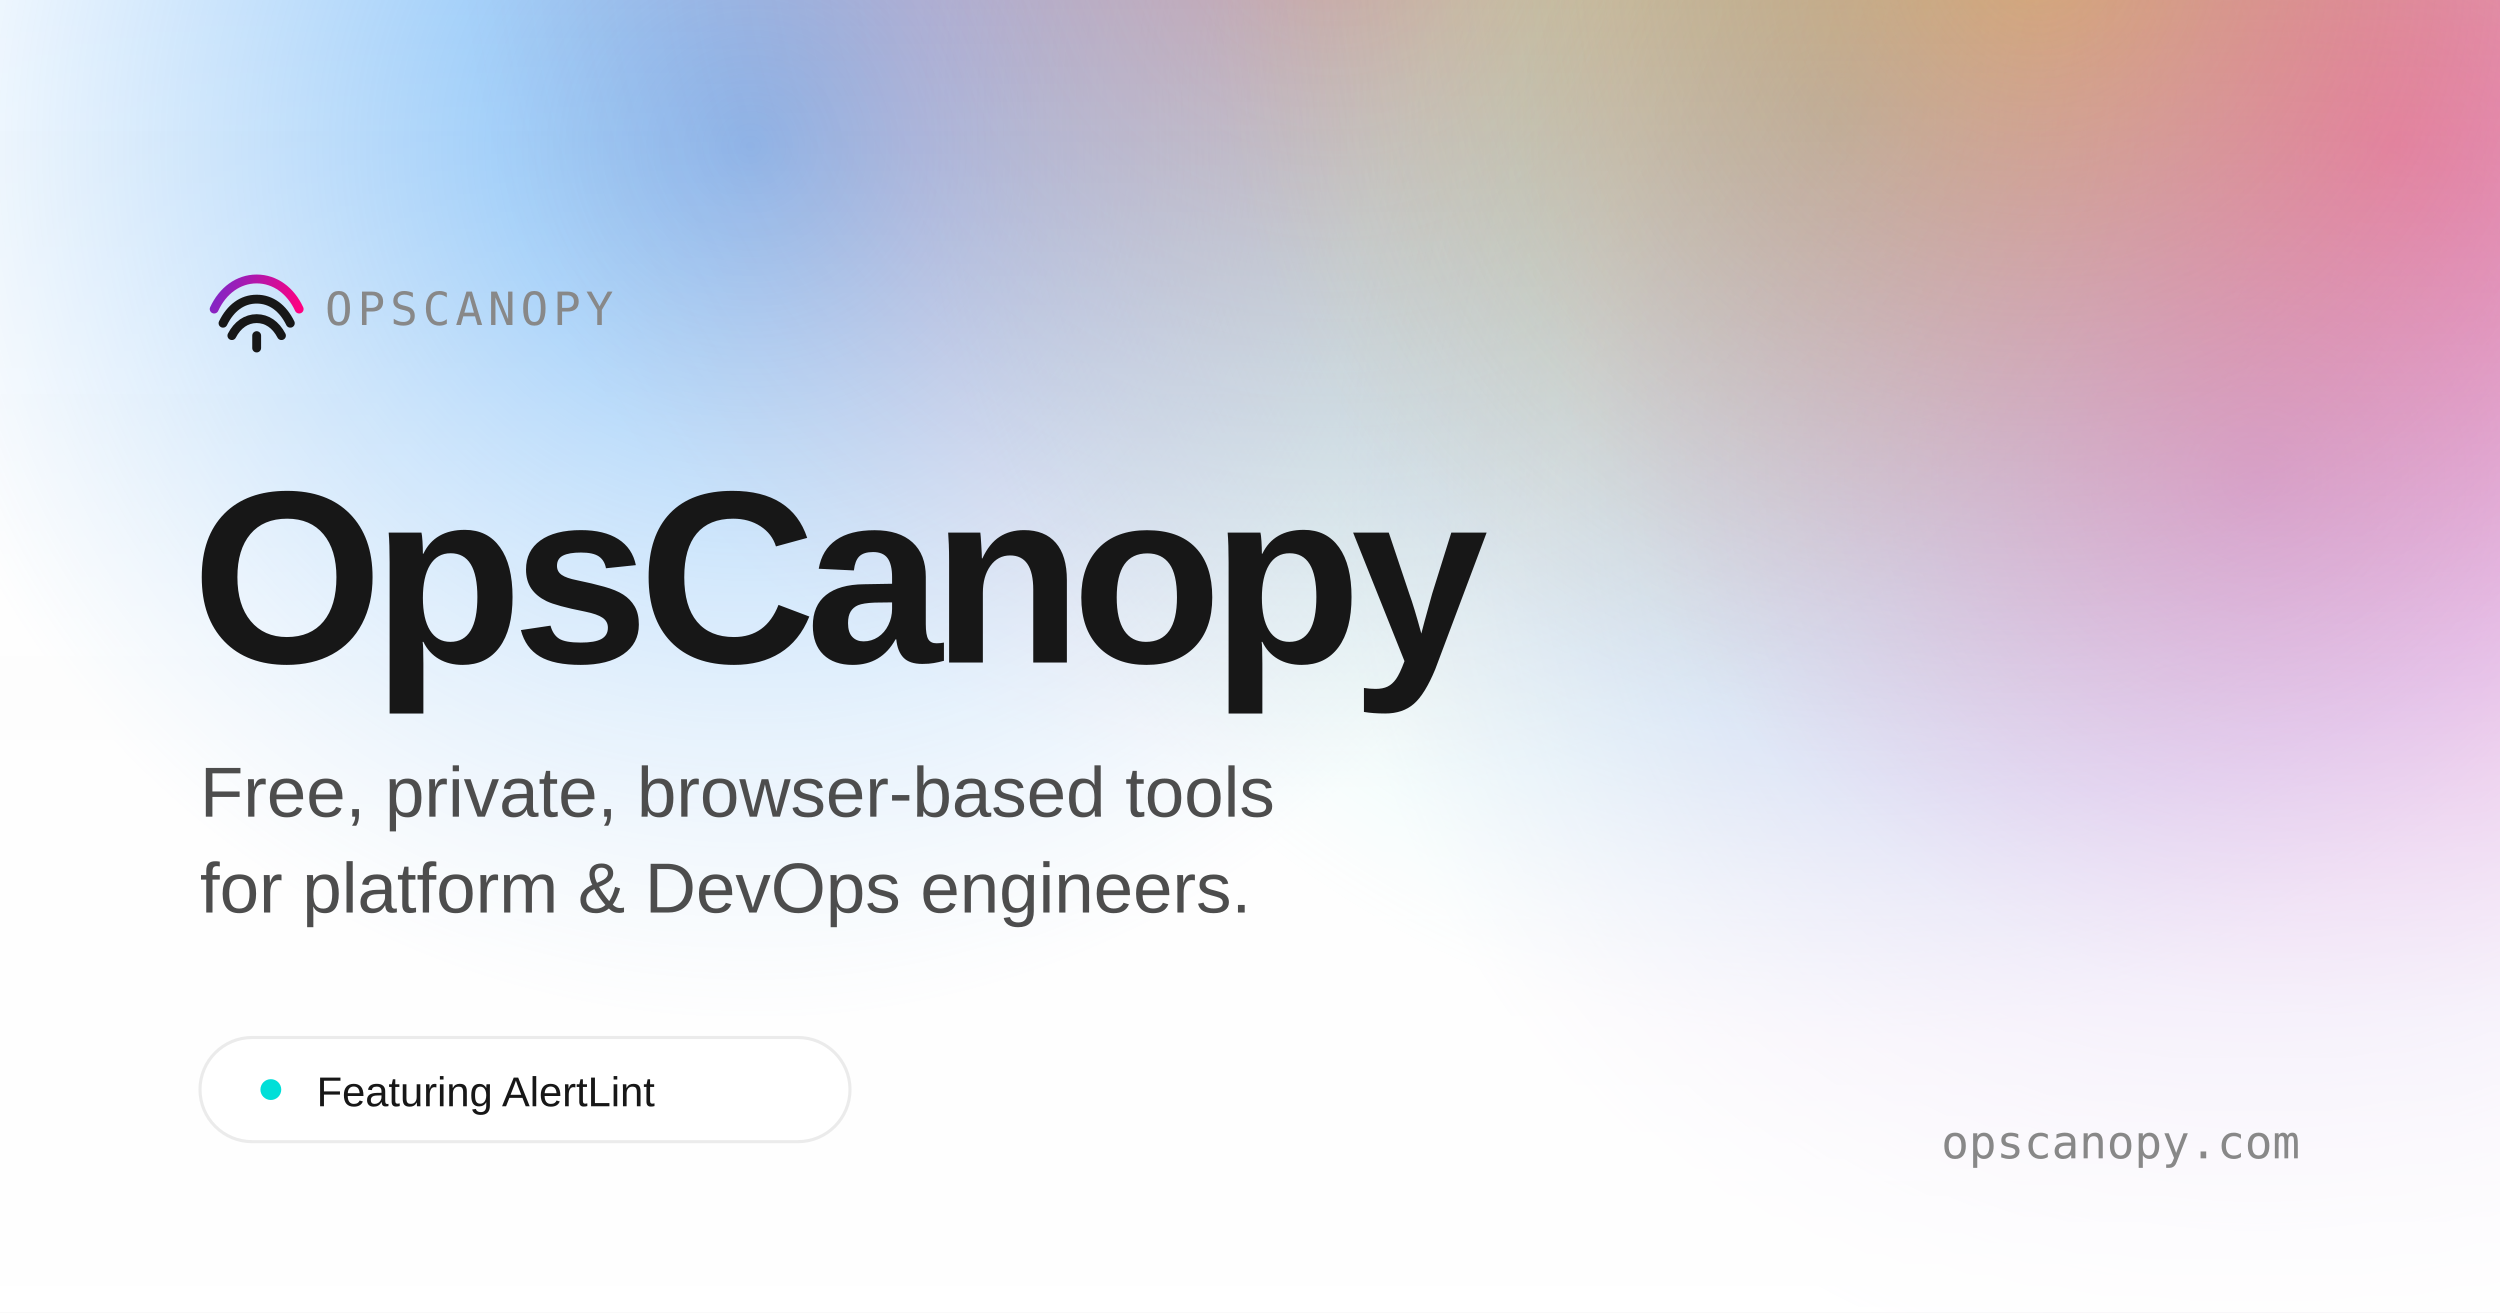
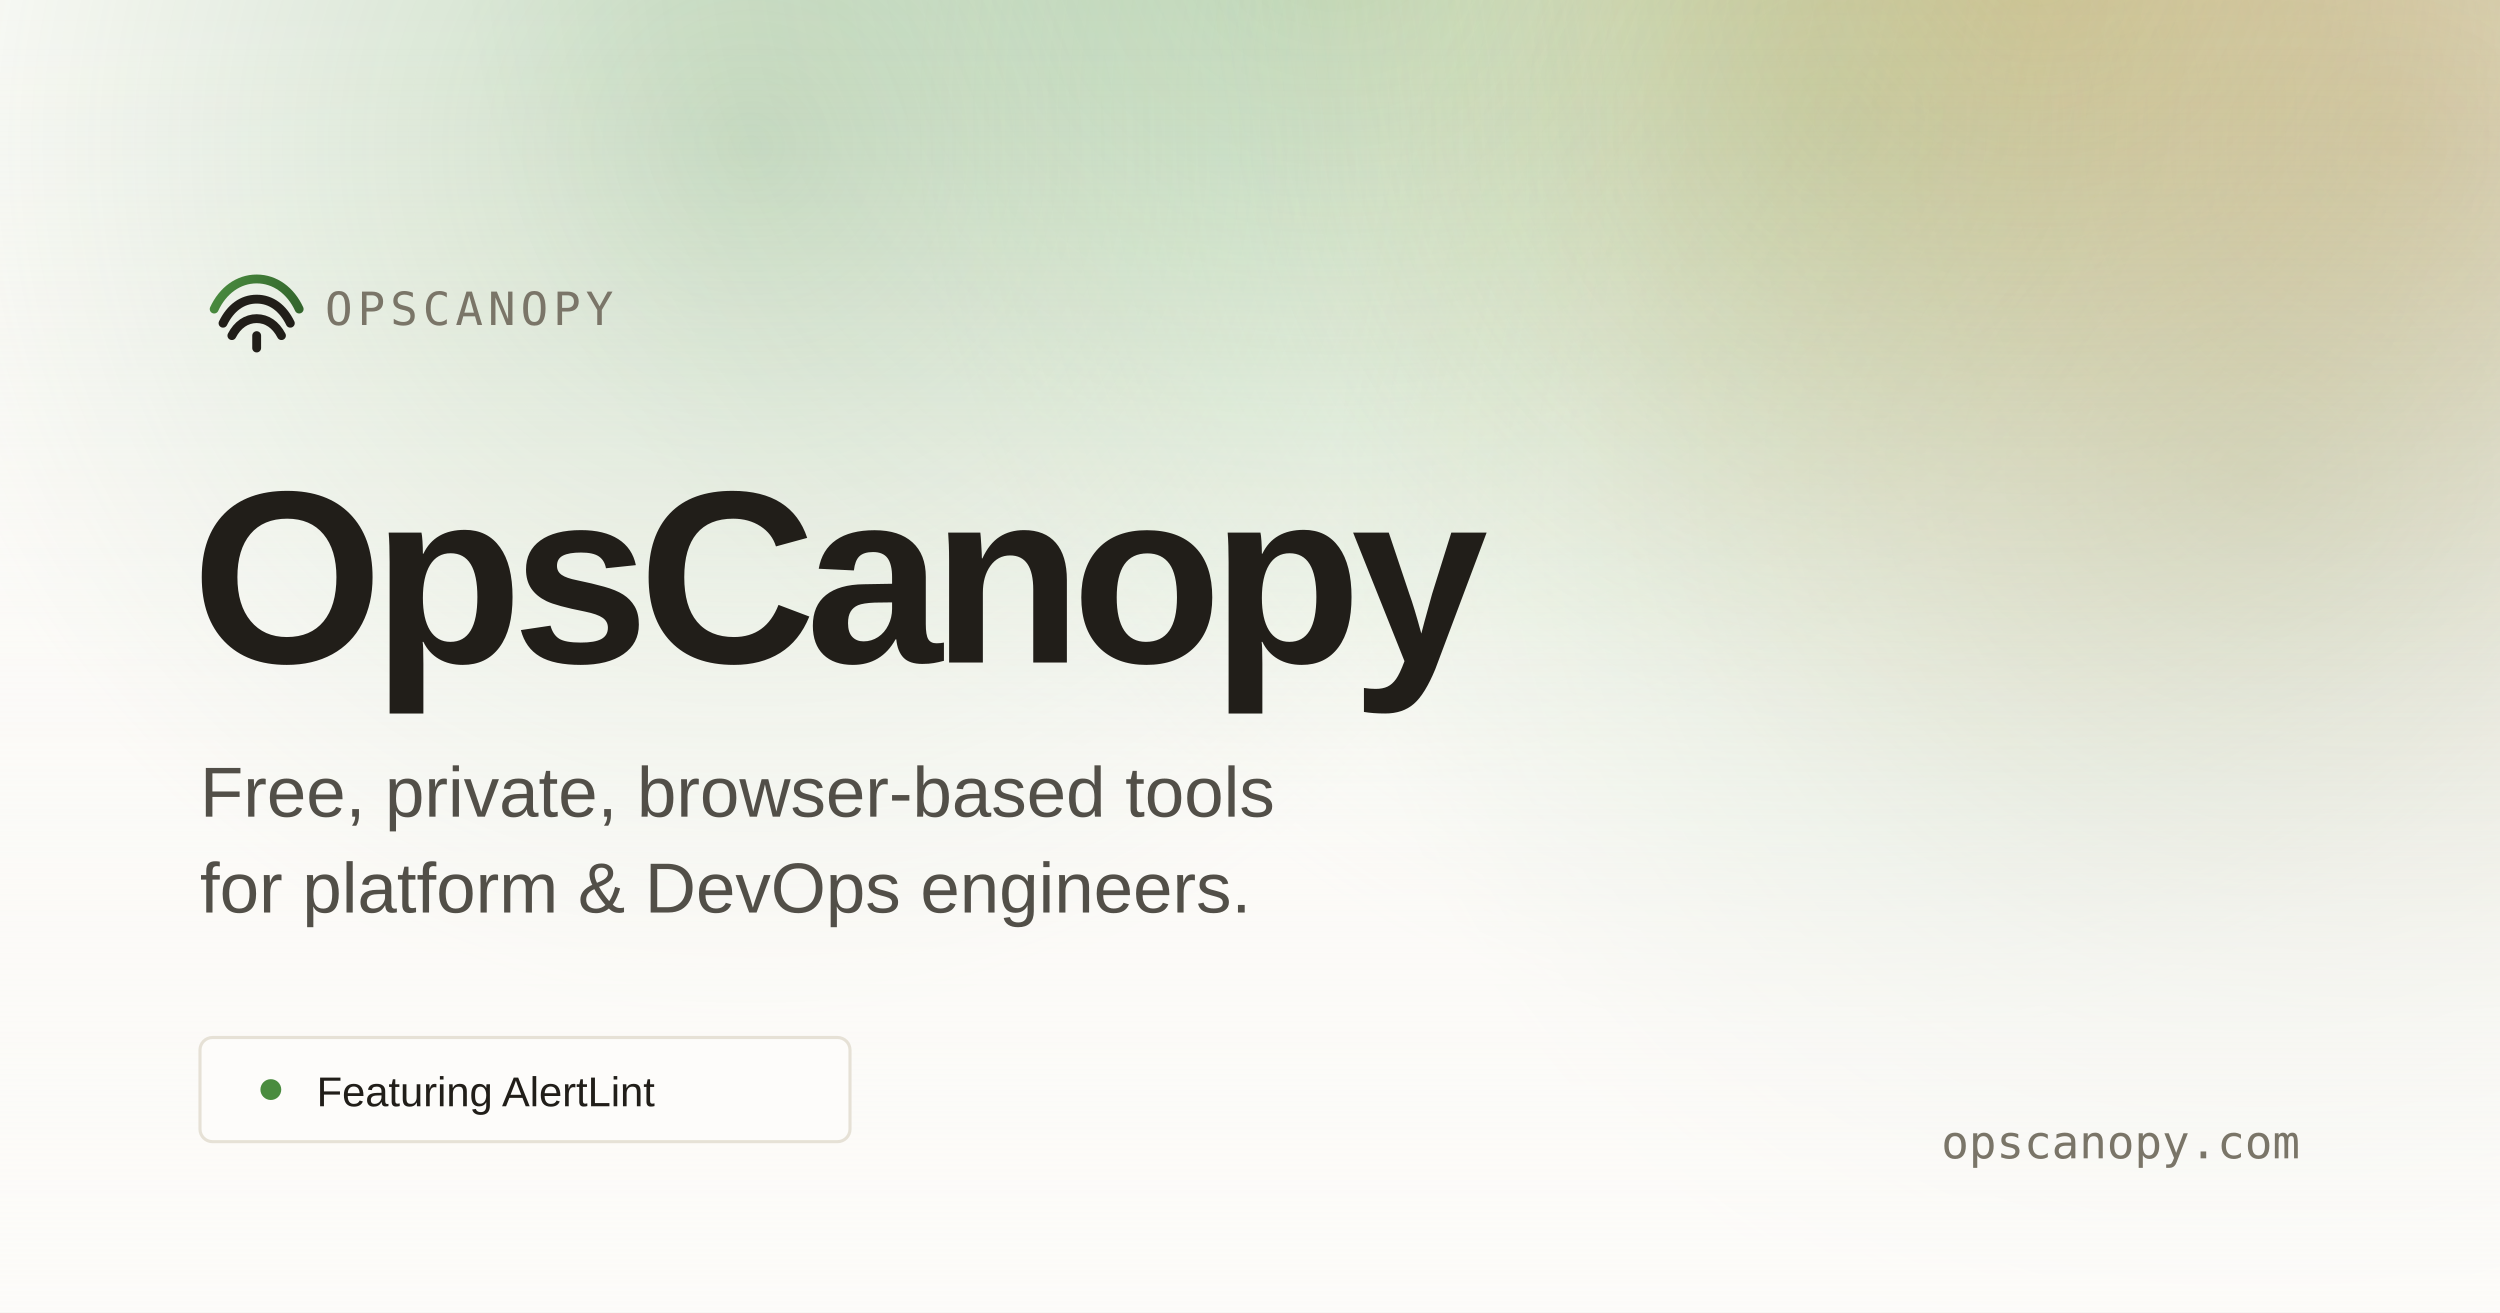
<svg xmlns="http://www.w3.org/2000/svg" width="1200" height="630" viewBox="0 0 1200 630">
  <defs>
    <linearGradient id="canvas" x1="0" y1="0" x2="0" y2="630" gradientUnits="userSpaceOnUse">
-       <stop offset="0" stop-color="#ffffff" />
-       <stop offset="1" stop-color="#fafafa" />
+       <stop offset="0" stop-color="#fdfcfa" />
+       <stop offset="1" stop-color="#f7f5f0" />
    </linearGradient>
    <linearGradient id="oc-canopy" x1="4" y1="7" x2="28" y2="16" gradientUnits="userSpaceOnUse">
-       <stop offset="0" stop-color="#7928ca" />
-       <stop offset="1" stop-color="#ff0080" />
+       <stop offset="0" stop-color="#4a8c3f" />
+       <stop offset="1" stop-color="#33652c" />
    </linearGradient>
    <radialGradient id="g-blue" cx="0" cy="0" r="1" gradientUnits="userSpaceOnUse" gradientTransform="translate(360 70) scale(420)">
-       <stop offset="0" stop-color="#007cf0" stop-opacity="0.55" />
-       <stop offset="1" stop-color="#007cf0" stop-opacity="0" />
+       <stop offset="0" stop-color="#4a8c3f" stop-opacity="0.30" />
+       <stop offset="1" stop-color="#4a8c3f" stop-opacity="0" />
    </radialGradient>
    <radialGradient id="g-teal" cx="0" cy="0" r="1" gradientUnits="userSpaceOnUse" gradientTransform="translate(880 60) scale(440)">
-       <stop offset="0" stop-color="#00dfd8" stop-opacity="0.55" />
-       <stop offset="1" stop-color="#00dfd8" stop-opacity="0" />
+       <stop offset="0" stop-color="#8fc97a" stop-opacity="0.34" />
+       <stop offset="1" stop-color="#8fc97a" stop-opacity="0" />
    </radialGradient>
    <radialGradient id="g-violet" cx="0" cy="0" r="1" gradientUnits="userSpaceOnUse" gradientTransform="translate(1080 230) scale(440)">
-       <stop offset="0" stop-color="#7928ca" stop-opacity="0.50" />
-       <stop offset="1" stop-color="#7928ca" stop-opacity="0" />
+       <stop offset="0" stop-color="#33652c" stop-opacity="0.24" />
+       <stop offset="1" stop-color="#33652c" stop-opacity="0" />
    </radialGradient>
    <radialGradient id="g-pink" cx="0" cy="0" r="1" gradientUnits="userSpaceOnUse" gradientTransform="translate(1150 70) scale(420)">
-       <stop offset="0" stop-color="#ff0080" stop-opacity="0.50" />
-       <stop offset="1" stop-color="#ff0080" stop-opacity="0" />
+       <stop offset="0" stop-color="#a8721f" stop-opacity="0.24" />
+       <stop offset="1" stop-color="#a8721f" stop-opacity="0" />
    </radialGradient>
    <radialGradient id="g-coral" cx="0" cy="0" r="1" gradientUnits="userSpaceOnUse" gradientTransform="translate(640 -40) scale(420)">
-       <stop offset="0" stop-color="#ff4d4d" stop-opacity="0.42" />
-       <stop offset="1" stop-color="#ff4d4d" stop-opacity="0" />
+       <stop offset="0" stop-color="#4a8c3f" stop-opacity="0.20" />
+       <stop offset="1" stop-color="#4a8c3f" stop-opacity="0" />
    </radialGradient>
    <radialGradient id="g-amber" cx="0" cy="0" r="1" gradientUnits="userSpaceOnUse" gradientTransform="translate(980 -20) scale(400)">
-       <stop offset="0" stop-color="#f9cb28" stop-opacity="0.45" />
-       <stop offset="1" stop-color="#f9cb28" stop-opacity="0" />
+       <stop offset="0" stop-color="#e0a458" stop-opacity="0.28" />
+       <stop offset="1" stop-color="#e0a458" stop-opacity="0" />
    </radialGradient>
    <linearGradient id="mesh-fade" x1="0" y1="0" x2="0" y2="630" gradientUnits="userSpaceOnUse">
-       <stop offset="0" stop-color="#ffffff" stop-opacity="0" />
-       <stop offset="0.62" stop-color="#ffffff" stop-opacity="0.55" />
-       <stop offset="1" stop-color="#ffffff" stop-opacity="0.92" />
+       <stop offset="0" stop-color="#fdfcfa" stop-opacity="0" />
+       <stop offset="0.62" stop-color="#fdfcfa" stop-opacity="0.55" />
+       <stop offset="1" stop-color="#fdfcfa" stop-opacity="0.92" />
    </linearGradient>
  </defs>
  <rect x="0" y="0" width="1200" height="630" fill="url(#canvas)" />
  <g>
    <rect x="0" y="0" width="1200" height="630" fill="url(#g-blue)" />
    <rect x="0" y="0" width="1200" height="630" fill="url(#g-teal)" />
    <rect x="0" y="0" width="1200" height="630" fill="url(#g-violet)" />
    <rect x="0" y="0" width="1200" height="630" fill="url(#g-pink)" />
    <rect x="0" y="0" width="1200" height="630" fill="url(#g-coral)" />
    <rect x="0" y="0" width="1200" height="630" fill="url(#g-amber)" />
  </g>
  <rect x="0" y="0" width="1200" height="630" fill="url(#mesh-fade)" />
  <g transform="translate(96,122) scale(1.7)" aria-hidden="true">
    <g stroke-width="2.5" stroke-linecap="round" stroke-linejoin="round" fill="none">
      <path d="M4 15.5C6.4 10.3 10.8 7 16 7s9.6 3.3 12 8.5" stroke="url(#oc-canopy)" />
-       <path d="M6.5 19.5C8.6 15.2 11.9 12.7 16 12.7s7.4 2.5 9.5 6.8" stroke="#171717" />
-       <path d="M9 23C10.6 19.9 13.1 18.2 16 18.2s5.4 1.7 7 4.8" stroke="#171717" />
+       <path d="M6.5 19.5C8.6 15.2 11.9 12.7 16 12.7s7.4 2.5 9.5 6.8" stroke="#211e19" />
+       <path d="M9 23C10.6 19.9 13.1 18.2 16 18.2s5.4 1.7 7 4.8" stroke="#211e19" />
    </g>
-     <path d="M16 23v3.5" stroke="#171717" stroke-width="2.5" stroke-linecap="round" />
+     <path d="M16 23v3.5" stroke="#211e19" stroke-width="2.5" stroke-linecap="round" />
  </g>
-   <text x="156" y="156" font-family="ui-monospace, 'SFMono-Regular', Menlo, Consolas, monospace" font-size="22" letter-spacing="2.4" fill="#888888">OPSCANOPY</text>
-   <text x="92" y="318" font-family="'Segoe UI', 'Helvetica Neue', Arial, Helvetica, system-ui, -apple-system, sans-serif" font-size="118" font-weight="600" letter-spacing="-5" fill="#171717">OpsCanopy</text>
-   <text x="96" y="392" font-family="'Segoe UI', 'Helvetica Neue', Arial, Helvetica, system-ui, -apple-system, sans-serif" font-size="34" font-weight="400" fill="#4d4d4d">Free, private, browser-based tools</text>
-   <text x="96" y="438" font-family="'Segoe UI', 'Helvetica Neue', Arial, Helvetica, system-ui, -apple-system, sans-serif" font-size="34" font-weight="400" fill="#4d4d4d">for platform &amp; DevOps engineers.</text>
+   <text x="156" y="156" font-family="ui-monospace, 'SFMono-Regular', Menlo, Consolas, monospace" font-size="22" letter-spacing="2.4" fill="#7a7568">OPSCANOPY</text>
+   <text x="92" y="318" font-family="'Segoe UI', 'Helvetica Neue', Arial, Helvetica, system-ui, -apple-system, sans-serif" font-size="118" font-weight="600" letter-spacing="-5" fill="#211e19">OpsCanopy</text>
+   <text x="96" y="392" font-family="'Segoe UI', 'Helvetica Neue', Arial, Helvetica, system-ui, -apple-system, sans-serif" font-size="34" font-weight="400" fill="#524f48">Free, private, browser-based tools</text>
+   <text x="96" y="438" font-family="'Segoe UI', 'Helvetica Neue', Arial, Helvetica, system-ui, -apple-system, sans-serif" font-size="34" font-weight="400" fill="#524f48">for platform &amp; DevOps engineers.</text>
  <g transform="translate(96,498)">
-     <rect x="0" y="0" width="312" height="50" rx="25" fill="#ffffff" stroke="#ebebeb" stroke-width="1.5" />
-     <circle cx="34" cy="25" r="5" fill="#00dfd8" />
-     <text x="56" y="33" font-family="'Segoe UI', 'Helvetica Neue', Arial, Helvetica, system-ui, -apple-system, sans-serif" font-size="20" font-weight="500" fill="#171717">Featuring AlertLint</text>
+     <rect x="0" y="0" width="312" height="50" rx="6" fill="#fdfcfa" stroke="#e6e1d6" stroke-width="1.5" />
+     <circle cx="34" cy="25" r="5" fill="#4a8c3f" />
+     <text x="56" y="33" font-family="'Segoe UI', 'Helvetica Neue', Arial, Helvetica, system-ui, -apple-system, sans-serif" font-size="20" font-weight="500" fill="#211e19">Featuring AlertLint</text>
  </g>
-   <text x="1104" y="556" text-anchor="end" font-family="ui-monospace, 'SFMono-Regular', Menlo, Consolas, monospace" font-size="22" fill="#888888">opscanopy.com</text>
+   <text x="1104" y="556" text-anchor="end" font-family="ui-monospace, 'SFMono-Regular', Menlo, Consolas, monospace" font-size="22" fill="#7a7568">opscanopy.com</text>
</svg>
